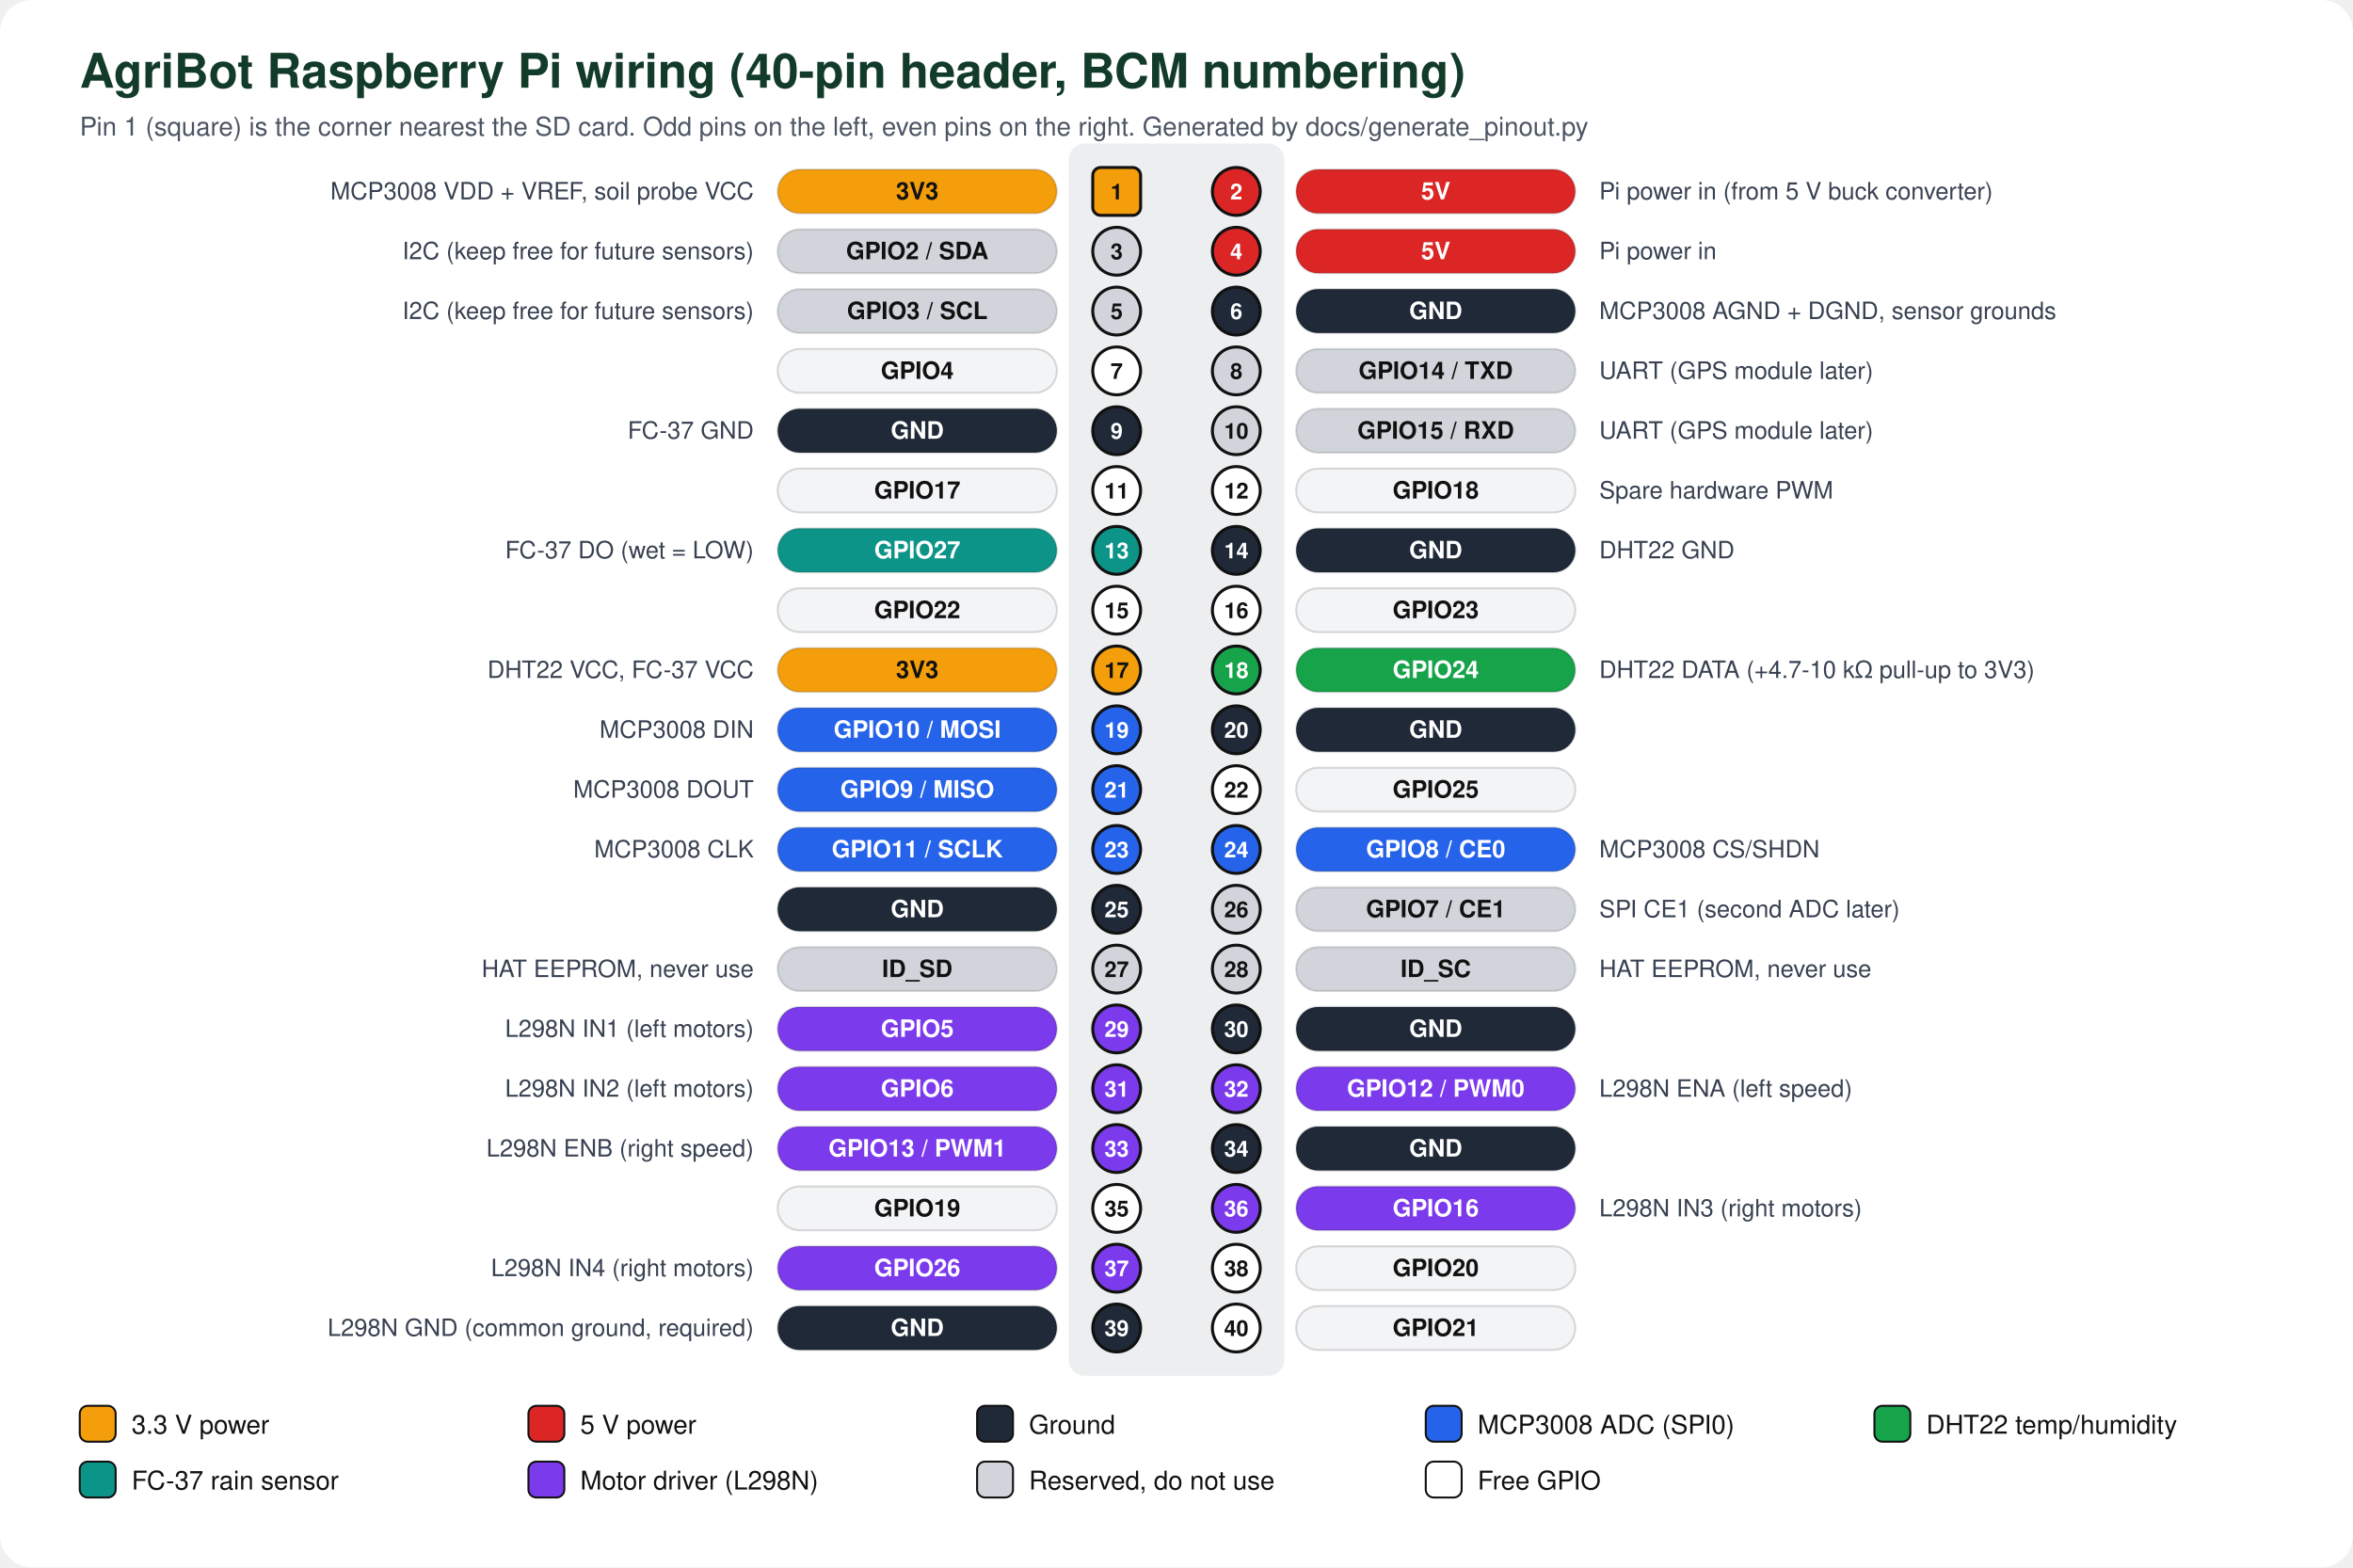
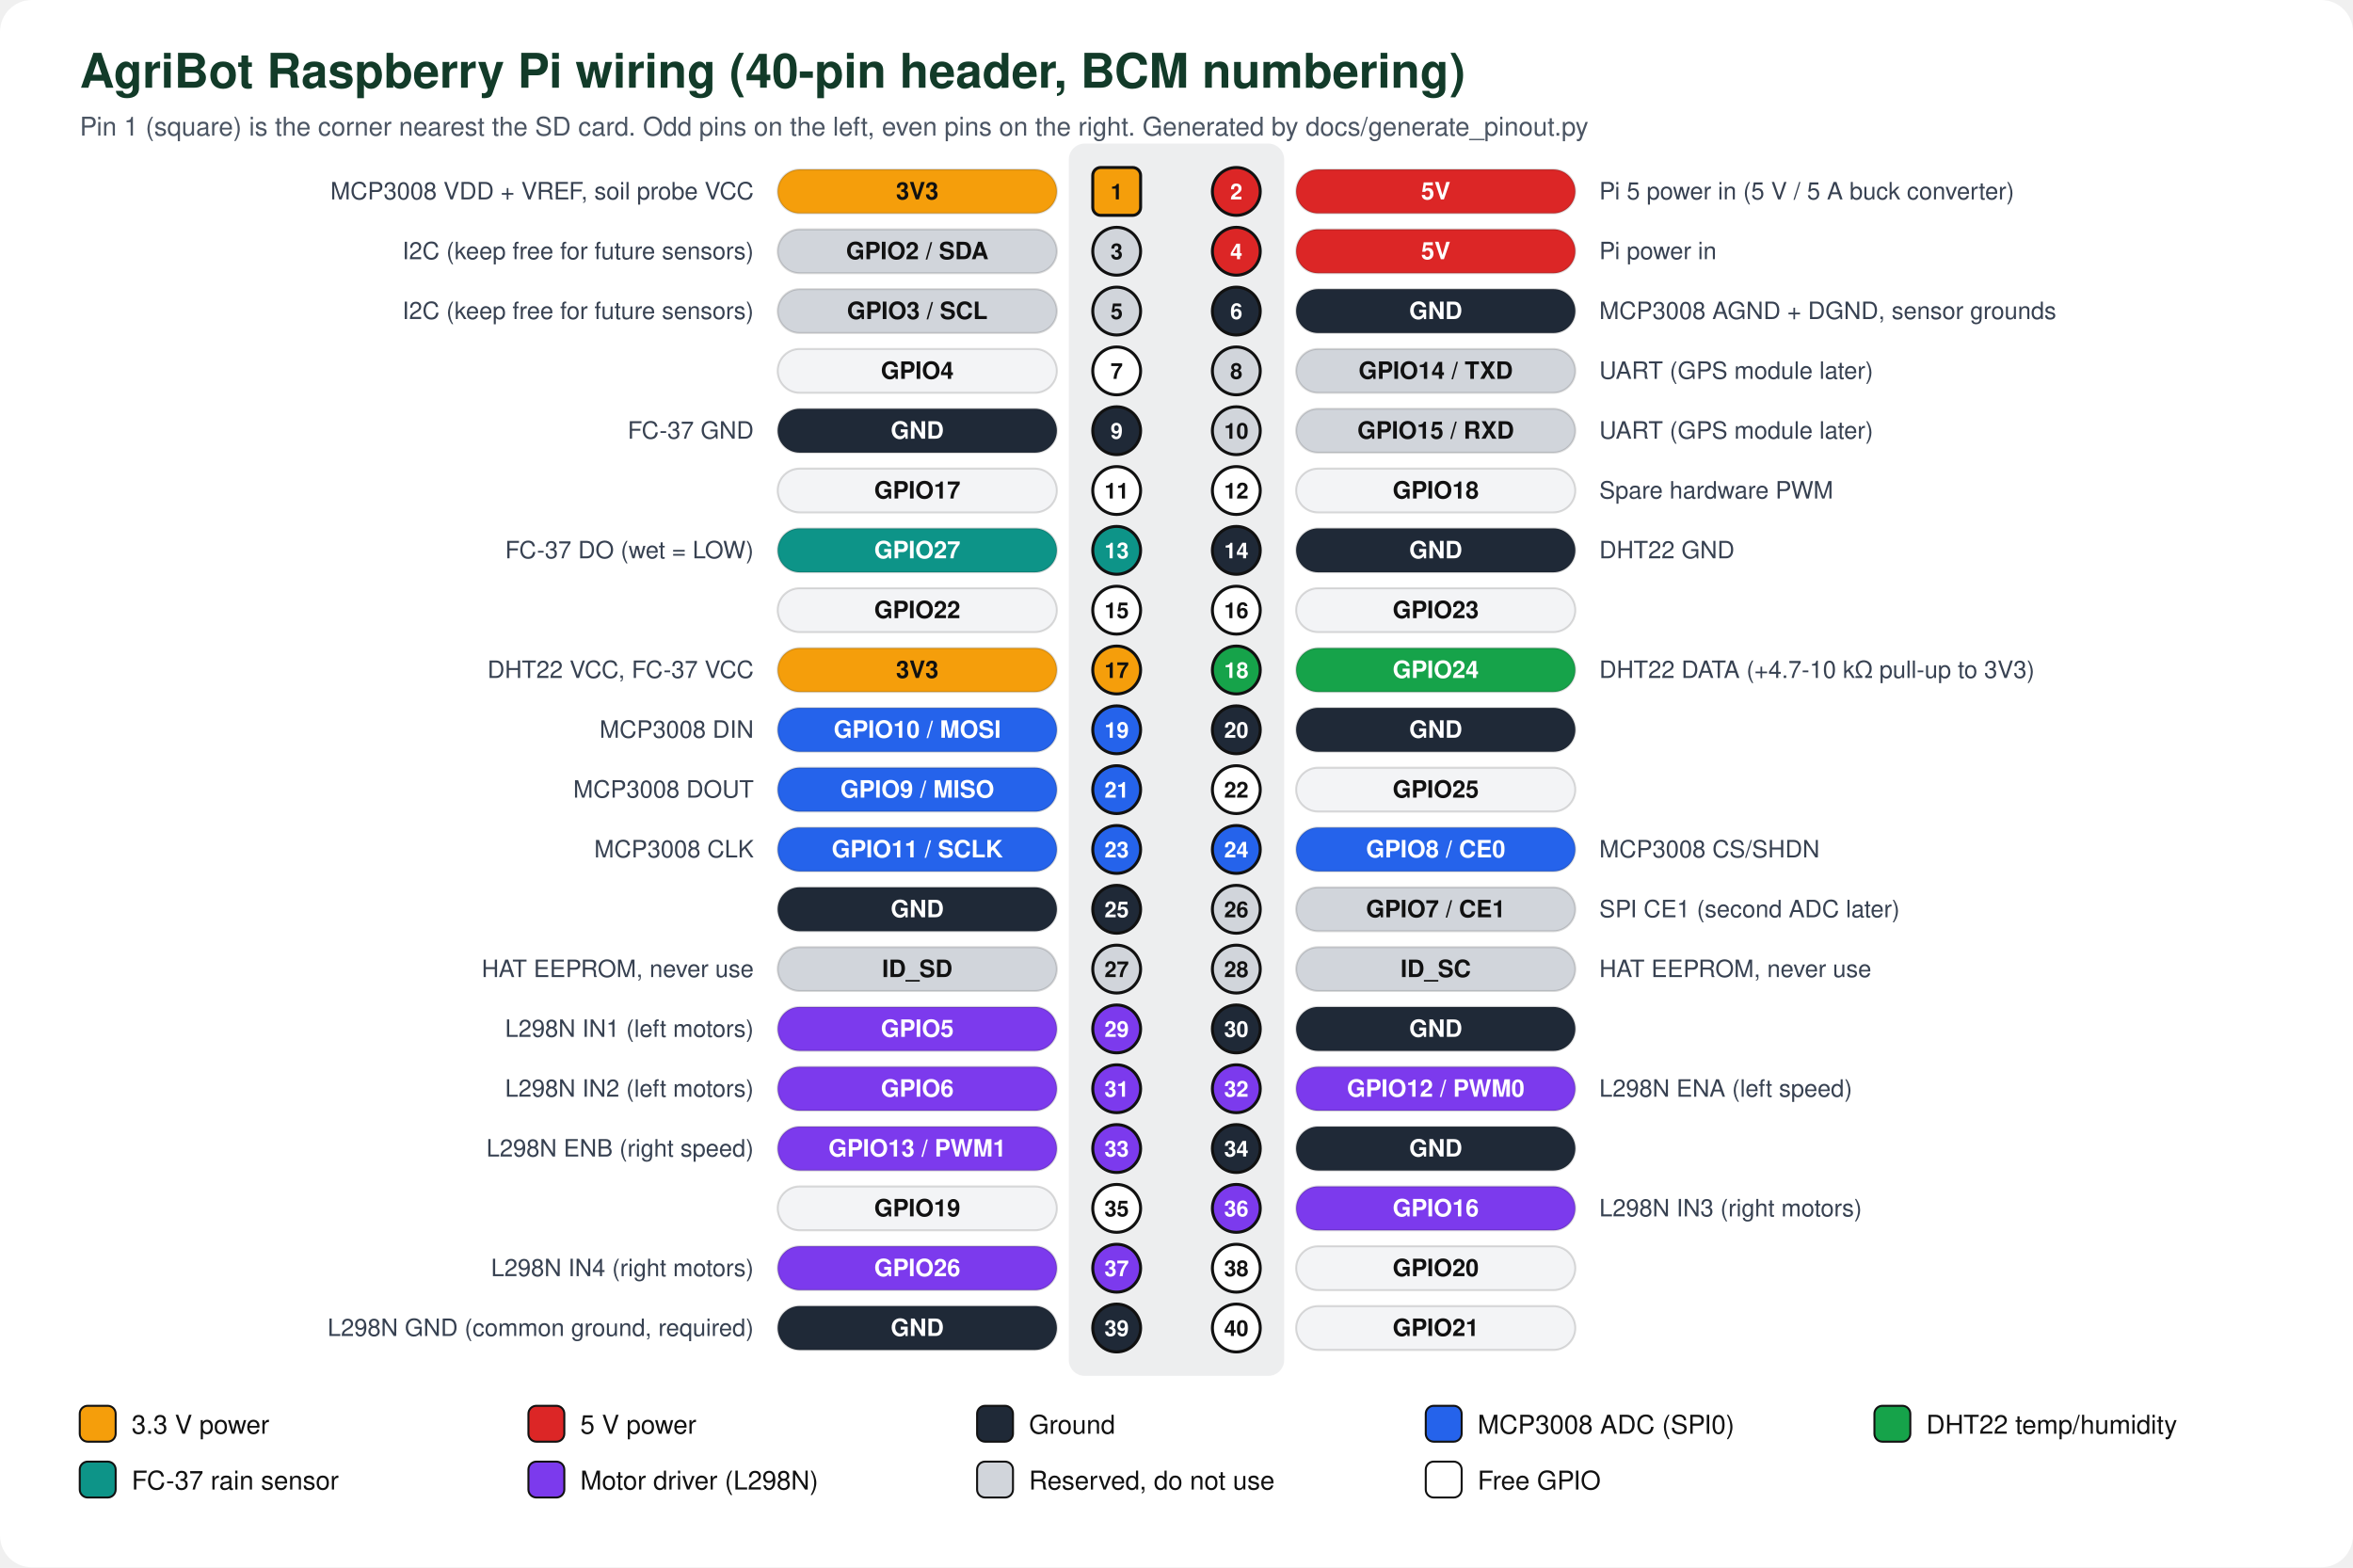
<svg xmlns="http://www.w3.org/2000/svg" viewBox="0 0 1180 786" width="1180" height="786" font-family="Helvetica, Arial, sans-serif" role="img" aria-label="AgriBot Raspberry Pi 40-pin wiring">
  <rect width="1180" height="786" rx="16" fill="#FFFFFF" />
  <text x="40" y="44" font-size="24" font-weight="800" fill="#123B29">AgriBot Raspberry Pi wiring (40-pin header, BCM numbering)</text>
  <text x="40" y="68" font-size="13" fill="#4B5563">Pin 1 (square) is the corner nearest the SD card. Odd pins on the left, even pins on the right. Generated by docs/generate_pinout.py</text>
  <rect x="536" y="72" width="108" height="618" rx="8" fill="#1F2937" opacity="0.08" />
  <rect x="548" y="84" width="24" height="24" rx="4" fill="#F59E0B" stroke="#111" stroke-width="1.5" />
  <text x="560" y="100" font-size="11" font-weight="700" text-anchor="middle" fill="#111">1</text>
  <rect x="390" y="85" width="140" height="22" rx="11" fill="#F59E0B" stroke="#111" stroke-opacity="0.15" />
  <text x="460" y="100" font-size="12" font-weight="700" text-anchor="middle" fill="#111">3V3</text>
  <text x="378" y="100" font-size="12" text-anchor="end" fill="#374151">MCP3008 VDD + VREF, soil probe VCC</text>
  <circle cx="620" cy="96" r="12" fill="#DC2626" stroke="#111" stroke-width="1.5" />
  <text x="620" y="100" font-size="11" font-weight="700" text-anchor="middle" fill="#fff">2</text>
  <rect x="650" y="85" width="140" height="22" rx="11" fill="#DC2626" stroke="#111" stroke-opacity="0.15" />
  <text x="720" y="100" font-size="12" font-weight="700" text-anchor="middle" fill="#fff">5V</text>
-   <text x="802" y="100" font-size="12" fill="#374151">Pi power in (from 5 V buck converter)</text>
+   <text x="802" y="100" font-size="12" fill="#374151">Pi 5 power in (5 V / 5 A buck converter)</text>
  <circle cx="560" cy="126" r="12" fill="#D1D5DB" stroke="#111" stroke-width="1.5" />
  <text x="560" y="130" font-size="11" font-weight="700" text-anchor="middle" fill="#111">3</text>
  <rect x="390" y="115" width="140" height="22" rx="11" fill="#D1D5DB" stroke="#111" stroke-opacity="0.15" />
  <text x="460" y="130" font-size="12" font-weight="700" text-anchor="middle" fill="#111">GPIO2 / SDA</text>
  <text x="378" y="130" font-size="12" text-anchor="end" fill="#374151">I2C (keep free for future sensors)</text>
  <circle cx="620" cy="126" r="12" fill="#DC2626" stroke="#111" stroke-width="1.5" />
  <text x="620" y="130" font-size="11" font-weight="700" text-anchor="middle" fill="#fff">4</text>
  <rect x="650" y="115" width="140" height="22" rx="11" fill="#DC2626" stroke="#111" stroke-opacity="0.15" />
  <text x="720" y="130" font-size="12" font-weight="700" text-anchor="middle" fill="#fff">5V</text>
  <text x="802" y="130" font-size="12" fill="#374151">Pi power in</text>
  <circle cx="560" cy="156" r="12" fill="#D1D5DB" stroke="#111" stroke-width="1.5" />
  <text x="560" y="160" font-size="11" font-weight="700" text-anchor="middle" fill="#111">5</text>
  <rect x="390" y="145" width="140" height="22" rx="11" fill="#D1D5DB" stroke="#111" stroke-opacity="0.15" />
  <text x="460" y="160" font-size="12" font-weight="700" text-anchor="middle" fill="#111">GPIO3 / SCL</text>
  <text x="378" y="160" font-size="12" text-anchor="end" fill="#374151">I2C (keep free for future sensors)</text>
  <circle cx="620" cy="156" r="12" fill="#1F2937" stroke="#111" stroke-width="1.5" />
  <text x="620" y="160" font-size="11" font-weight="700" text-anchor="middle" fill="#fff">6</text>
  <rect x="650" y="145" width="140" height="22" rx="11" fill="#1F2937" stroke="#111" stroke-opacity="0.15" />
  <text x="720" y="160" font-size="12" font-weight="700" text-anchor="middle" fill="#fff">GND</text>
  <text x="802" y="160" font-size="12" fill="#374151">MCP3008 AGND + DGND, sensor grounds</text>
  <circle cx="560" cy="186" r="12" fill="#FFFFFF" stroke="#111" stroke-width="1.5" />
  <text x="560" y="190" font-size="11" font-weight="700" text-anchor="middle" fill="#111">7</text>
  <rect x="390" y="175" width="140" height="22" rx="11" fill="#F3F4F6" stroke="#111" stroke-opacity="0.15" />
  <text x="460" y="190" font-size="12" font-weight="700" text-anchor="middle" fill="#111">GPIO4</text>
  <circle cx="620" cy="186" r="12" fill="#D1D5DB" stroke="#111" stroke-width="1.5" />
  <text x="620" y="190" font-size="11" font-weight="700" text-anchor="middle" fill="#111">8</text>
  <rect x="650" y="175" width="140" height="22" rx="11" fill="#D1D5DB" stroke="#111" stroke-opacity="0.15" />
  <text x="720" y="190" font-size="12" font-weight="700" text-anchor="middle" fill="#111">GPIO14 / TXD</text>
  <text x="802" y="190" font-size="12" fill="#374151">UART (GPS module later)</text>
  <circle cx="560" cy="216" r="12" fill="#1F2937" stroke="#111" stroke-width="1.5" />
  <text x="560" y="220" font-size="11" font-weight="700" text-anchor="middle" fill="#fff">9</text>
  <rect x="390" y="205" width="140" height="22" rx="11" fill="#1F2937" stroke="#111" stroke-opacity="0.15" />
  <text x="460" y="220" font-size="12" font-weight="700" text-anchor="middle" fill="#fff">GND</text>
  <text x="378" y="220" font-size="12" text-anchor="end" fill="#374151">FC-37 GND</text>
  <circle cx="620" cy="216" r="12" fill="#D1D5DB" stroke="#111" stroke-width="1.5" />
  <text x="620" y="220" font-size="11" font-weight="700" text-anchor="middle" fill="#111">10</text>
  <rect x="650" y="205" width="140" height="22" rx="11" fill="#D1D5DB" stroke="#111" stroke-opacity="0.15" />
  <text x="720" y="220" font-size="12" font-weight="700" text-anchor="middle" fill="#111">GPIO15 / RXD</text>
  <text x="802" y="220" font-size="12" fill="#374151">UART (GPS module later)</text>
  <circle cx="560" cy="246" r="12" fill="#FFFFFF" stroke="#111" stroke-width="1.5" />
  <text x="560" y="250" font-size="11" font-weight="700" text-anchor="middle" fill="#111">11</text>
  <rect x="390" y="235" width="140" height="22" rx="11" fill="#F3F4F6" stroke="#111" stroke-opacity="0.15" />
  <text x="460" y="250" font-size="12" font-weight="700" text-anchor="middle" fill="#111">GPIO17</text>
  <circle cx="620" cy="246" r="12" fill="#FFFFFF" stroke="#111" stroke-width="1.5" />
  <text x="620" y="250" font-size="11" font-weight="700" text-anchor="middle" fill="#111">12</text>
  <rect x="650" y="235" width="140" height="22" rx="11" fill="#F3F4F6" stroke="#111" stroke-opacity="0.15" />
  <text x="720" y="250" font-size="12" font-weight="700" text-anchor="middle" fill="#111">GPIO18</text>
  <text x="802" y="250" font-size="12" fill="#374151">Spare hardware PWM</text>
  <circle cx="560" cy="276" r="12" fill="#0D9488" stroke="#111" stroke-width="1.5" />
  <text x="560" y="280" font-size="11" font-weight="700" text-anchor="middle" fill="#fff">13</text>
  <rect x="390" y="265" width="140" height="22" rx="11" fill="#0D9488" stroke="#111" stroke-opacity="0.15" />
  <text x="460" y="280" font-size="12" font-weight="700" text-anchor="middle" fill="#fff">GPIO27</text>
  <text x="378" y="280" font-size="12" text-anchor="end" fill="#374151">FC-37 DO (wet = LOW)</text>
  <circle cx="620" cy="276" r="12" fill="#1F2937" stroke="#111" stroke-width="1.5" />
  <text x="620" y="280" font-size="11" font-weight="700" text-anchor="middle" fill="#fff">14</text>
  <rect x="650" y="265" width="140" height="22" rx="11" fill="#1F2937" stroke="#111" stroke-opacity="0.15" />
  <text x="720" y="280" font-size="12" font-weight="700" text-anchor="middle" fill="#fff">GND</text>
  <text x="802" y="280" font-size="12" fill="#374151">DHT22 GND</text>
  <circle cx="560" cy="306" r="12" fill="#FFFFFF" stroke="#111" stroke-width="1.5" />
  <text x="560" y="310" font-size="11" font-weight="700" text-anchor="middle" fill="#111">15</text>
  <rect x="390" y="295" width="140" height="22" rx="11" fill="#F3F4F6" stroke="#111" stroke-opacity="0.15" />
  <text x="460" y="310" font-size="12" font-weight="700" text-anchor="middle" fill="#111">GPIO22</text>
  <circle cx="620" cy="306" r="12" fill="#FFFFFF" stroke="#111" stroke-width="1.5" />
  <text x="620" y="310" font-size="11" font-weight="700" text-anchor="middle" fill="#111">16</text>
  <rect x="650" y="295" width="140" height="22" rx="11" fill="#F3F4F6" stroke="#111" stroke-opacity="0.15" />
  <text x="720" y="310" font-size="12" font-weight="700" text-anchor="middle" fill="#111">GPIO23</text>
  <circle cx="560" cy="336" r="12" fill="#F59E0B" stroke="#111" stroke-width="1.5" />
  <text x="560" y="340" font-size="11" font-weight="700" text-anchor="middle" fill="#111">17</text>
  <rect x="390" y="325" width="140" height="22" rx="11" fill="#F59E0B" stroke="#111" stroke-opacity="0.15" />
  <text x="460" y="340" font-size="12" font-weight="700" text-anchor="middle" fill="#111">3V3</text>
  <text x="378" y="340" font-size="12" text-anchor="end" fill="#374151">DHT22 VCC, FC-37 VCC</text>
  <circle cx="620" cy="336" r="12" fill="#16A34A" stroke="#111" stroke-width="1.5" />
  <text x="620" y="340" font-size="11" font-weight="700" text-anchor="middle" fill="#fff">18</text>
  <rect x="650" y="325" width="140" height="22" rx="11" fill="#16A34A" stroke="#111" stroke-opacity="0.15" />
  <text x="720" y="340" font-size="12" font-weight="700" text-anchor="middle" fill="#fff">GPIO24</text>
  <text x="802" y="340" font-size="12" fill="#374151">DHT22 DATA (+4.7-10 kΩ pull-up to 3V3)</text>
  <circle cx="560" cy="366" r="12" fill="#2563EB" stroke="#111" stroke-width="1.5" />
  <text x="560" y="370" font-size="11" font-weight="700" text-anchor="middle" fill="#fff">19</text>
  <rect x="390" y="355" width="140" height="22" rx="11" fill="#2563EB" stroke="#111" stroke-opacity="0.15" />
  <text x="460" y="370" font-size="12" font-weight="700" text-anchor="middle" fill="#fff">GPIO10 / MOSI</text>
  <text x="378" y="370" font-size="12" text-anchor="end" fill="#374151">MCP3008 DIN</text>
  <circle cx="620" cy="366" r="12" fill="#1F2937" stroke="#111" stroke-width="1.5" />
  <text x="620" y="370" font-size="11" font-weight="700" text-anchor="middle" fill="#fff">20</text>
  <rect x="650" y="355" width="140" height="22" rx="11" fill="#1F2937" stroke="#111" stroke-opacity="0.15" />
  <text x="720" y="370" font-size="12" font-weight="700" text-anchor="middle" fill="#fff">GND</text>
  <circle cx="560" cy="396" r="12" fill="#2563EB" stroke="#111" stroke-width="1.5" />
  <text x="560" y="400" font-size="11" font-weight="700" text-anchor="middle" fill="#fff">21</text>
  <rect x="390" y="385" width="140" height="22" rx="11" fill="#2563EB" stroke="#111" stroke-opacity="0.15" />
  <text x="460" y="400" font-size="12" font-weight="700" text-anchor="middle" fill="#fff">GPIO9 / MISO</text>
  <text x="378" y="400" font-size="12" text-anchor="end" fill="#374151">MCP3008 DOUT</text>
  <circle cx="620" cy="396" r="12" fill="#FFFFFF" stroke="#111" stroke-width="1.5" />
  <text x="620" y="400" font-size="11" font-weight="700" text-anchor="middle" fill="#111">22</text>
  <rect x="650" y="385" width="140" height="22" rx="11" fill="#F3F4F6" stroke="#111" stroke-opacity="0.15" />
  <text x="720" y="400" font-size="12" font-weight="700" text-anchor="middle" fill="#111">GPIO25</text>
  <circle cx="560" cy="426" r="12" fill="#2563EB" stroke="#111" stroke-width="1.5" />
  <text x="560" y="430" font-size="11" font-weight="700" text-anchor="middle" fill="#fff">23</text>
  <rect x="390" y="415" width="140" height="22" rx="11" fill="#2563EB" stroke="#111" stroke-opacity="0.15" />
  <text x="460" y="430" font-size="12" font-weight="700" text-anchor="middle" fill="#fff">GPIO11 / SCLK</text>
  <text x="378" y="430" font-size="12" text-anchor="end" fill="#374151">MCP3008 CLK</text>
  <circle cx="620" cy="426" r="12" fill="#2563EB" stroke="#111" stroke-width="1.5" />
  <text x="620" y="430" font-size="11" font-weight="700" text-anchor="middle" fill="#fff">24</text>
  <rect x="650" y="415" width="140" height="22" rx="11" fill="#2563EB" stroke="#111" stroke-opacity="0.15" />
  <text x="720" y="430" font-size="12" font-weight="700" text-anchor="middle" fill="#fff">GPIO8 / CE0</text>
  <text x="802" y="430" font-size="12" fill="#374151">MCP3008 CS/SHDN</text>
  <circle cx="560" cy="456" r="12" fill="#1F2937" stroke="#111" stroke-width="1.5" />
  <text x="560" y="460" font-size="11" font-weight="700" text-anchor="middle" fill="#fff">25</text>
  <rect x="390" y="445" width="140" height="22" rx="11" fill="#1F2937" stroke="#111" stroke-opacity="0.15" />
  <text x="460" y="460" font-size="12" font-weight="700" text-anchor="middle" fill="#fff">GND</text>
  <circle cx="620" cy="456" r="12" fill="#D1D5DB" stroke="#111" stroke-width="1.5" />
  <text x="620" y="460" font-size="11" font-weight="700" text-anchor="middle" fill="#111">26</text>
  <rect x="650" y="445" width="140" height="22" rx="11" fill="#D1D5DB" stroke="#111" stroke-opacity="0.15" />
  <text x="720" y="460" font-size="12" font-weight="700" text-anchor="middle" fill="#111">GPIO7 / CE1</text>
  <text x="802" y="460" font-size="12" fill="#374151">SPI CE1 (second ADC later)</text>
  <circle cx="560" cy="486" r="12" fill="#D1D5DB" stroke="#111" stroke-width="1.5" />
  <text x="560" y="490" font-size="11" font-weight="700" text-anchor="middle" fill="#111">27</text>
  <rect x="390" y="475" width="140" height="22" rx="11" fill="#D1D5DB" stroke="#111" stroke-opacity="0.15" />
  <text x="460" y="490" font-size="12" font-weight="700" text-anchor="middle" fill="#111">ID_SD</text>
  <text x="378" y="490" font-size="12" text-anchor="end" fill="#374151">HAT EEPROM, never use</text>
  <circle cx="620" cy="486" r="12" fill="#D1D5DB" stroke="#111" stroke-width="1.5" />
  <text x="620" y="490" font-size="11" font-weight="700" text-anchor="middle" fill="#111">28</text>
  <rect x="650" y="475" width="140" height="22" rx="11" fill="#D1D5DB" stroke="#111" stroke-opacity="0.15" />
  <text x="720" y="490" font-size="12" font-weight="700" text-anchor="middle" fill="#111">ID_SC</text>
  <text x="802" y="490" font-size="12" fill="#374151">HAT EEPROM, never use</text>
  <circle cx="560" cy="516" r="12" fill="#7C3AED" stroke="#111" stroke-width="1.5" />
  <text x="560" y="520" font-size="11" font-weight="700" text-anchor="middle" fill="#fff">29</text>
  <rect x="390" y="505" width="140" height="22" rx="11" fill="#7C3AED" stroke="#111" stroke-opacity="0.15" />
  <text x="460" y="520" font-size="12" font-weight="700" text-anchor="middle" fill="#fff">GPIO5</text>
  <text x="378" y="520" font-size="12" text-anchor="end" fill="#374151">L298N IN1 (left motors)</text>
  <circle cx="620" cy="516" r="12" fill="#1F2937" stroke="#111" stroke-width="1.5" />
  <text x="620" y="520" font-size="11" font-weight="700" text-anchor="middle" fill="#fff">30</text>
  <rect x="650" y="505" width="140" height="22" rx="11" fill="#1F2937" stroke="#111" stroke-opacity="0.15" />
  <text x="720" y="520" font-size="12" font-weight="700" text-anchor="middle" fill="#fff">GND</text>
  <circle cx="560" cy="546" r="12" fill="#7C3AED" stroke="#111" stroke-width="1.5" />
  <text x="560" y="550" font-size="11" font-weight="700" text-anchor="middle" fill="#fff">31</text>
  <rect x="390" y="535" width="140" height="22" rx="11" fill="#7C3AED" stroke="#111" stroke-opacity="0.15" />
  <text x="460" y="550" font-size="12" font-weight="700" text-anchor="middle" fill="#fff">GPIO6</text>
  <text x="378" y="550" font-size="12" text-anchor="end" fill="#374151">L298N IN2 (left motors)</text>
  <circle cx="620" cy="546" r="12" fill="#7C3AED" stroke="#111" stroke-width="1.5" />
  <text x="620" y="550" font-size="11" font-weight="700" text-anchor="middle" fill="#fff">32</text>
  <rect x="650" y="535" width="140" height="22" rx="11" fill="#7C3AED" stroke="#111" stroke-opacity="0.15" />
  <text x="720" y="550" font-size="12" font-weight="700" text-anchor="middle" fill="#fff">GPIO12 / PWM0</text>
  <text x="802" y="550" font-size="12" fill="#374151">L298N ENA (left speed)</text>
  <circle cx="560" cy="576" r="12" fill="#7C3AED" stroke="#111" stroke-width="1.5" />
  <text x="560" y="580" font-size="11" font-weight="700" text-anchor="middle" fill="#fff">33</text>
  <rect x="390" y="565" width="140" height="22" rx="11" fill="#7C3AED" stroke="#111" stroke-opacity="0.15" />
  <text x="460" y="580" font-size="12" font-weight="700" text-anchor="middle" fill="#fff">GPIO13 / PWM1</text>
  <text x="378" y="580" font-size="12" text-anchor="end" fill="#374151">L298N ENB (right speed)</text>
  <circle cx="620" cy="576" r="12" fill="#1F2937" stroke="#111" stroke-width="1.5" />
  <text x="620" y="580" font-size="11" font-weight="700" text-anchor="middle" fill="#fff">34</text>
  <rect x="650" y="565" width="140" height="22" rx="11" fill="#1F2937" stroke="#111" stroke-opacity="0.15" />
  <text x="720" y="580" font-size="12" font-weight="700" text-anchor="middle" fill="#fff">GND</text>
  <circle cx="560" cy="606" r="12" fill="#FFFFFF" stroke="#111" stroke-width="1.5" />
  <text x="560" y="610" font-size="11" font-weight="700" text-anchor="middle" fill="#111">35</text>
  <rect x="390" y="595" width="140" height="22" rx="11" fill="#F3F4F6" stroke="#111" stroke-opacity="0.15" />
  <text x="460" y="610" font-size="12" font-weight="700" text-anchor="middle" fill="#111">GPIO19</text>
  <circle cx="620" cy="606" r="12" fill="#7C3AED" stroke="#111" stroke-width="1.5" />
  <text x="620" y="610" font-size="11" font-weight="700" text-anchor="middle" fill="#fff">36</text>
  <rect x="650" y="595" width="140" height="22" rx="11" fill="#7C3AED" stroke="#111" stroke-opacity="0.15" />
  <text x="720" y="610" font-size="12" font-weight="700" text-anchor="middle" fill="#fff">GPIO16</text>
  <text x="802" y="610" font-size="12" fill="#374151">L298N IN3 (right motors)</text>
  <circle cx="560" cy="636" r="12" fill="#7C3AED" stroke="#111" stroke-width="1.5" />
  <text x="560" y="640" font-size="11" font-weight="700" text-anchor="middle" fill="#fff">37</text>
  <rect x="390" y="625" width="140" height="22" rx="11" fill="#7C3AED" stroke="#111" stroke-opacity="0.15" />
  <text x="460" y="640" font-size="12" font-weight="700" text-anchor="middle" fill="#fff">GPIO26</text>
  <text x="378" y="640" font-size="12" text-anchor="end" fill="#374151">L298N IN4 (right motors)</text>
  <circle cx="620" cy="636" r="12" fill="#FFFFFF" stroke="#111" stroke-width="1.5" />
  <text x="620" y="640" font-size="11" font-weight="700" text-anchor="middle" fill="#111">38</text>
  <rect x="650" y="625" width="140" height="22" rx="11" fill="#F3F4F6" stroke="#111" stroke-opacity="0.15" />
  <text x="720" y="640" font-size="12" font-weight="700" text-anchor="middle" fill="#111">GPIO20</text>
  <circle cx="560" cy="666" r="12" fill="#1F2937" stroke="#111" stroke-width="1.5" />
  <text x="560" y="670" font-size="11" font-weight="700" text-anchor="middle" fill="#fff">39</text>
  <rect x="390" y="655" width="140" height="22" rx="11" fill="#1F2937" stroke="#111" stroke-opacity="0.15" />
  <text x="460" y="670" font-size="12" font-weight="700" text-anchor="middle" fill="#fff">GND</text>
  <text x="378" y="670" font-size="12" text-anchor="end" fill="#374151">L298N GND (common ground, required)</text>
  <circle cx="620" cy="666" r="12" fill="#FFFFFF" stroke="#111" stroke-width="1.5" />
  <text x="620" y="670" font-size="11" font-weight="700" text-anchor="middle" fill="#111">40</text>
  <rect x="650" y="655" width="140" height="22" rx="11" fill="#F3F4F6" stroke="#111" stroke-opacity="0.15" />
  <text x="720" y="670" font-size="12" font-weight="700" text-anchor="middle" fill="#111">GPIO21</text>
  <rect x="40" y="705" width="18" height="18" rx="4" fill="#F59E0B" stroke="#111" stroke-width="1" />
  <text x="66" y="719" font-size="13" fill="#111">3.3 V power</text>
  <rect x="265" y="705" width="18" height="18" rx="4" fill="#DC2626" stroke="#111" stroke-width="1" />
  <text x="291" y="719" font-size="13" fill="#111">5 V power</text>
  <rect x="490" y="705" width="18" height="18" rx="4" fill="#1F2937" stroke="#111" stroke-width="1" />
  <text x="516" y="719" font-size="13" fill="#111">Ground</text>
  <rect x="715" y="705" width="18" height="18" rx="4" fill="#2563EB" stroke="#111" stroke-width="1" />
  <text x="741" y="719" font-size="13" fill="#111">MCP3008 ADC (SPI0)</text>
  <rect x="940" y="705" width="18" height="18" rx="4" fill="#16A34A" stroke="#111" stroke-width="1" />
  <text x="966" y="719" font-size="13" fill="#111">DHT22 temp/humidity</text>
  <rect x="40" y="733" width="18" height="18" rx="4" fill="#0D9488" stroke="#111" stroke-width="1" />
  <text x="66" y="747" font-size="13" fill="#111">FC-37 rain sensor</text>
  <rect x="265" y="733" width="18" height="18" rx="4" fill="#7C3AED" stroke="#111" stroke-width="1" />
  <text x="291" y="747" font-size="13" fill="#111">Motor driver (L298N)</text>
  <rect x="490" y="733" width="18" height="18" rx="4" fill="#D1D5DB" stroke="#111" stroke-width="1" />
  <text x="516" y="747" font-size="13" fill="#111">Reserved, do not use</text>
  <rect x="715" y="733" width="18" height="18" rx="4" fill="#FFFFFF" stroke="#111" stroke-width="1" />
  <text x="741" y="747" font-size="13" fill="#111">Free GPIO</text>
</svg>
